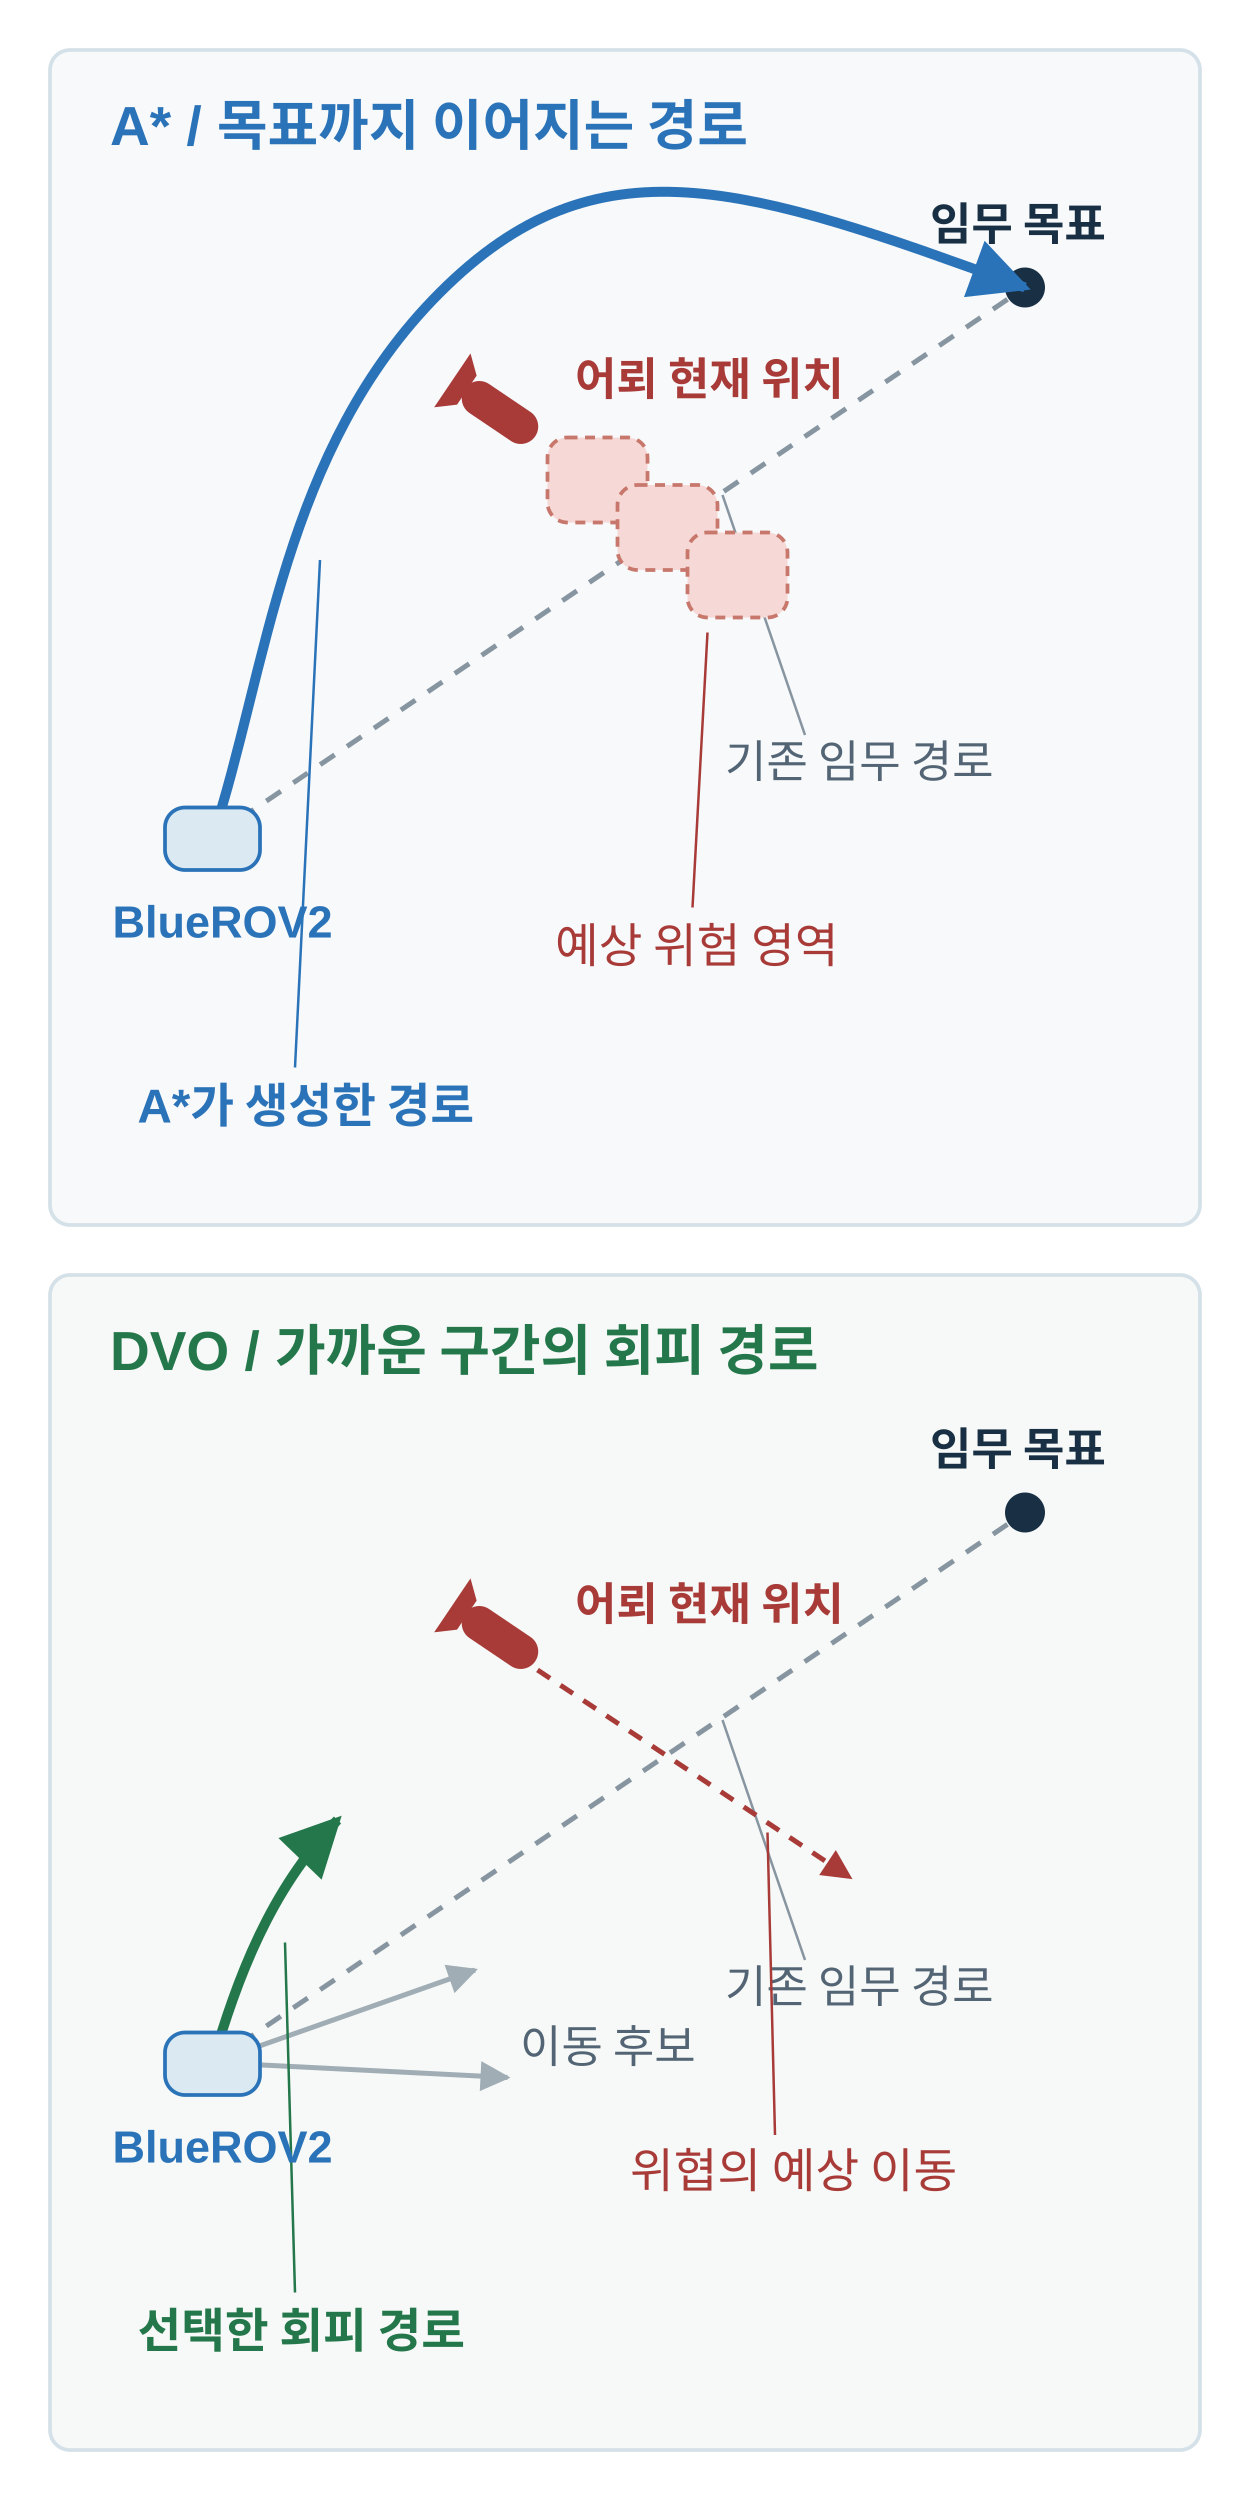
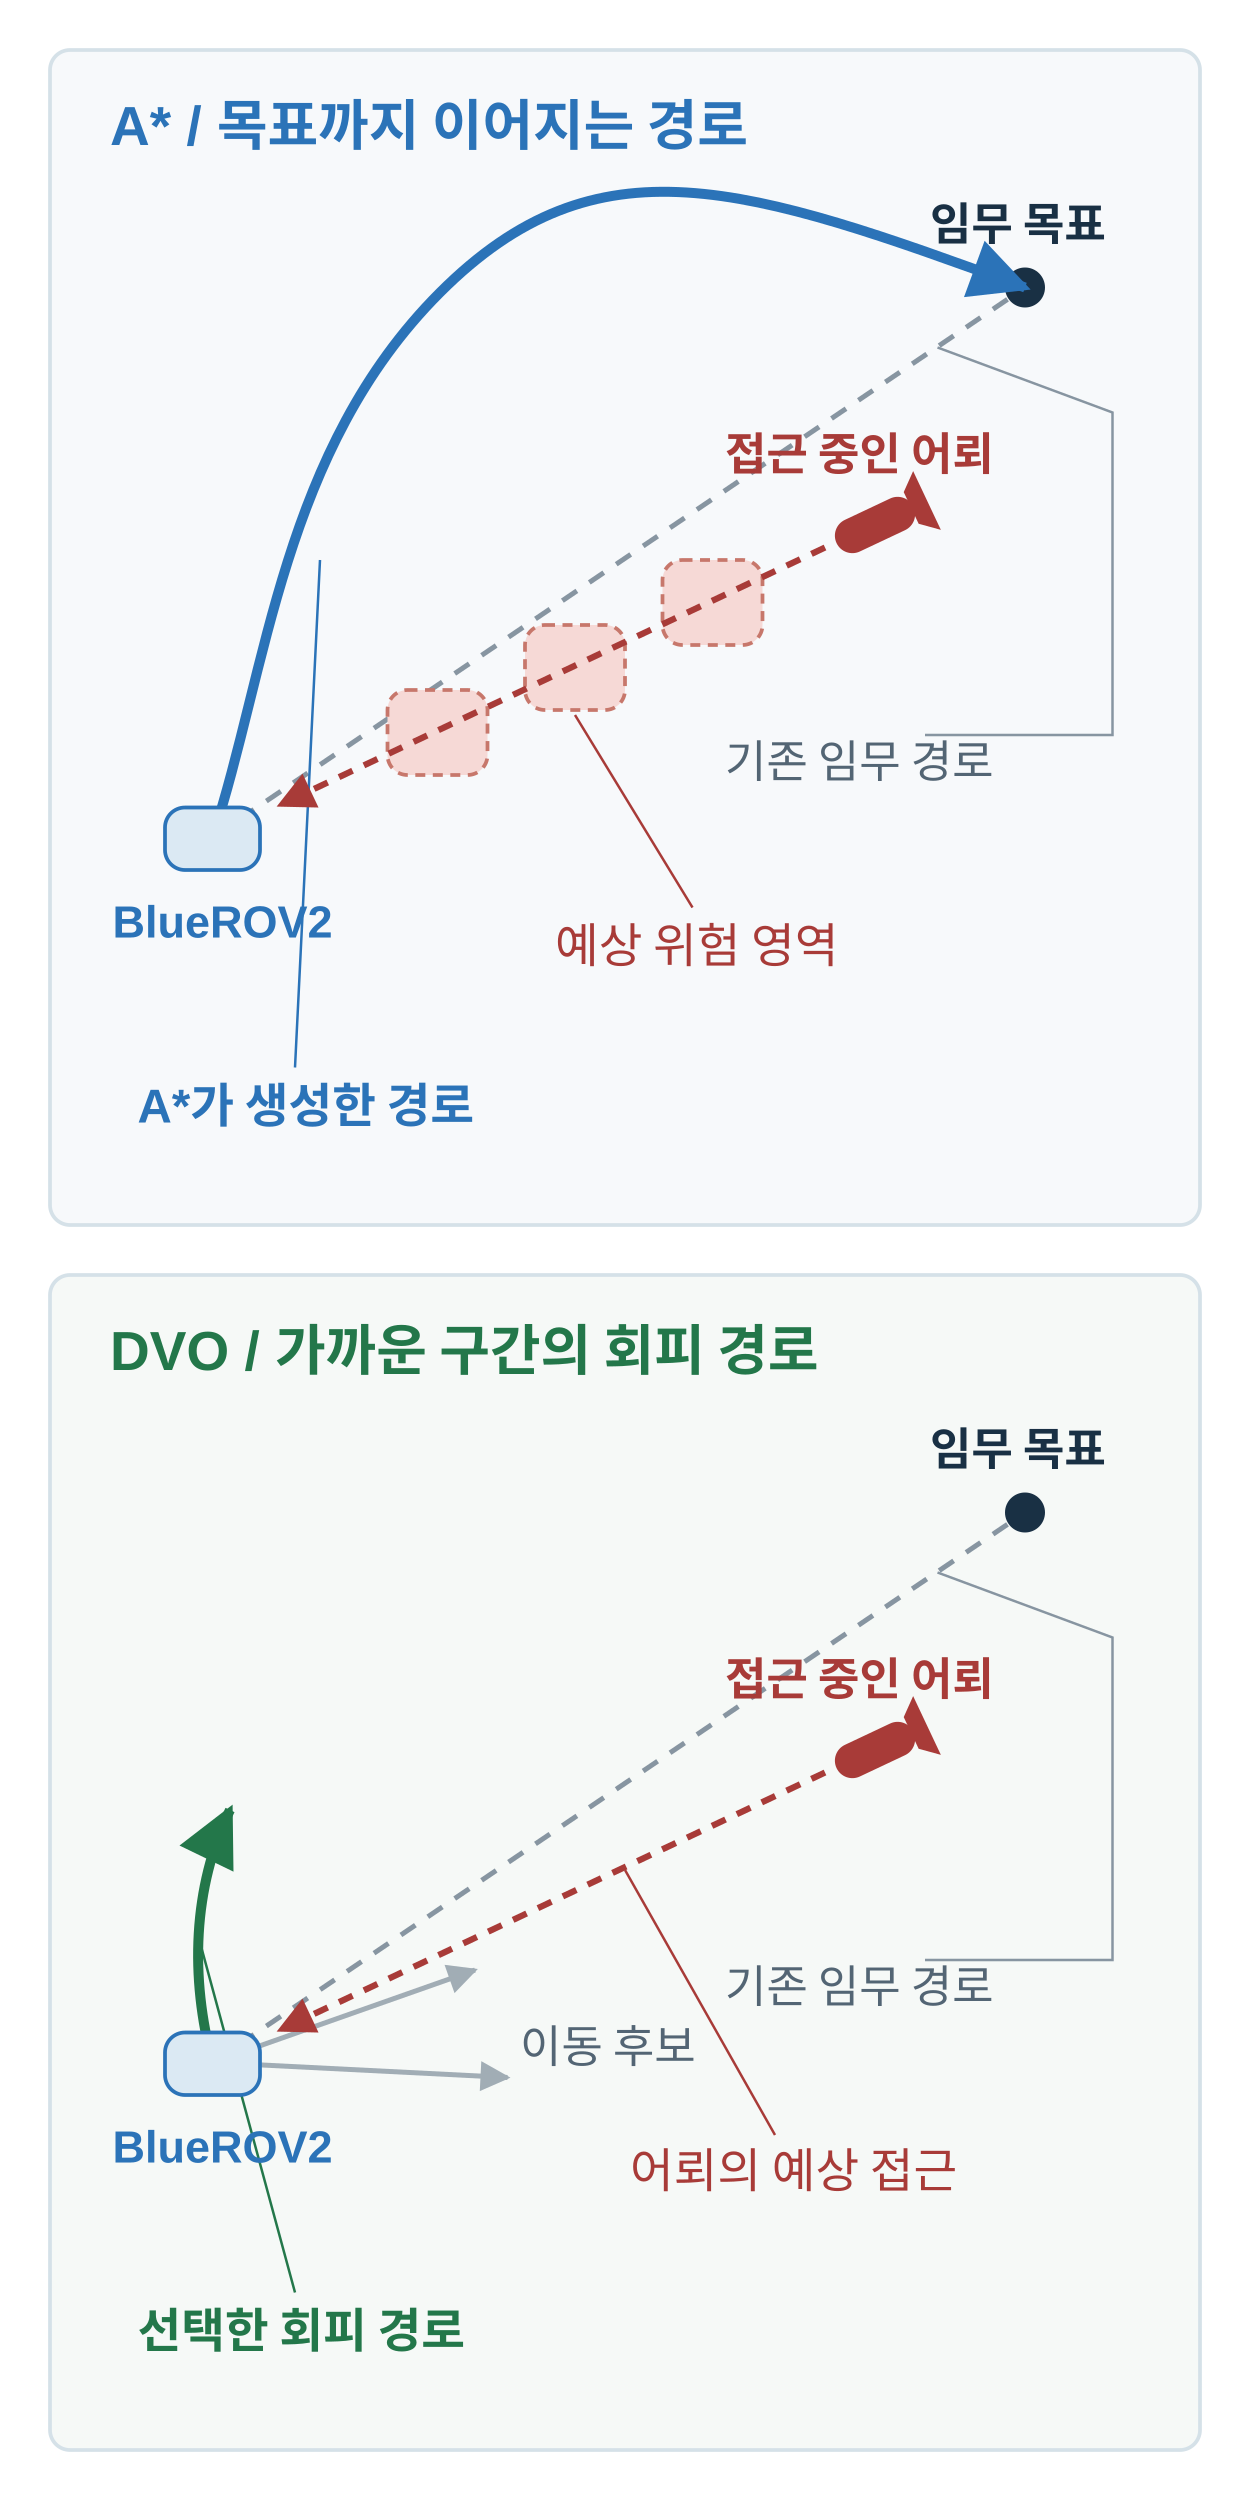
<svg xmlns="http://www.w3.org/2000/svg" viewBox="0 0 500 1000" role="img" aria-labelledby="title desc">
  <defs>
    <marker id="arrow" viewBox="0 0 10 10" refX="9" refY="5" markerWidth="6" markerHeight="6" orient="auto-start-reverse">
      <path d="M0 0L10 5L0 10" fill="context-stroke" />
    </marker>
  </defs>
  <rect width="500" height="1000" fill="white" />
  <g font-family="Pretendard, Noto Sans KR, Arial, sans-serif" fill="#193044">
    <g transform="translate(20 20)">
      <rect x="0" y="0" width="460" height="470" rx="8" fill="#f7f9fb" stroke="#d5e1e8" stroke-width="1.5" stroke-dasharray="" />
      <text x="24" y="38" font-size="22" fill="#2b73b8" font-weight="700" text-anchor="start">A* / 목표까지 이어지는 경로</text>
      <path d="M65 315L390 95" fill="none" stroke="#8795a1" stroke-width="2" stroke-dasharray="7 6" />
      <text x="270" y="291" font-size="18" fill="#536574" font-weight="400" text-anchor="start">기존 임무 경로</text>
-       <path d="M302 274L269 178" fill="none" stroke="#8795a1" stroke-width="1" stroke-dasharray="" />
+       <path d="M350 274H425V145L355 119" fill="none" stroke="#8795a1" stroke-width="1" stroke-dasharray="" />
      <circle cx="390" cy="95" r="8" fill="#193044" />
      <text x="352" y="76" font-size="18" fill="#193044" font-weight="700" text-anchor="start">임무 목표</text>
-       <rect x="199" y="155" width="40" height="34" rx="8" fill="#f6d9d6" stroke="#c7776b" stroke-width="1.5" stroke-dasharray="4 3" />
-       <rect x="227" y="174" width="40" height="34" rx="8" fill="#f6d9d6" stroke="#c7776b" stroke-width="1.5" stroke-dasharray="4 3" />
-       <rect x="255" y="193" width="40" height="34" rx="8" fill="#f6d9d6" stroke="#c7776b" stroke-width="1.5" stroke-dasharray="4 3" />
+       <rect x="245" y="204" width="40" height="34" rx="8" fill="#f6d9d6" stroke="#c7776b" stroke-width="1.5" stroke-dasharray="4 3" />
+       <rect x="190" y="230" width="40" height="34" rx="8" fill="#f6d9d6" stroke="#c7776b" stroke-width="1.5" stroke-dasharray="4 3" />
+       <rect x="135" y="256" width="40" height="34" rx="8" fill="#f6d9d6" stroke="#c7776b" stroke-width="1.5" stroke-dasharray="4 3" />
      <text x="202" y="365" font-size="19" fill="#a83b38" font-weight="400" text-anchor="start">예상 위험 영역</text>
-       <path d="M257 343L263 233" fill="none" stroke="#a83b38" stroke-width="1" stroke-dasharray="" />
+       <path d="M257 343L210 266" fill="none" stroke="#a83b38" stroke-width="1" stroke-dasharray="" />
      <path d="M65 315C87 248 93 160 156 97S278 54 390 95" fill="none" stroke="#2b73b8" stroke-width="4" stroke-dasharray="" marker-end="url(#arrow)" />
      <text x="35" y="429" font-size="19" fill="#2b73b8" font-weight="700" text-anchor="start">A*가 생성한 경로</text>
      <path d="M98 407L108 204" fill="none" stroke="#2b73b8" stroke-width="1" stroke-dasharray="" />
+       <path d="M310 199L92 302" fill="none" stroke="#a83b38" stroke-width="2.5" stroke-dasharray="6 5" marker-end="url(#arrow)" />
      <rect x="46" y="303" width="38" height="25" rx="8" fill="#dbe9f3" stroke="#2b73b8" stroke-width="1.5" stroke-dasharray="" />
      <text x="25" y="355" font-size="18" fill="#2b73b8" font-weight="700" text-anchor="start">BlueROV2</text>
-       <g transform="translate(180 145) rotate(34)">
+       <g transform="translate(330 190) rotate(154.75)">
        <rect x="-17" y="-7" width="34" height="14" rx="7" fill="#a83b38" />
        <path d="M-16 -7L-23 -13V13L-16 7" fill="#a83b38" />
      </g>
-       <text x="210" y="138" font-size="18" fill="#a83b38" font-weight="700" text-anchor="start">어뢰 현재 위치</text>
+       <text x="270" y="168" font-size="18" fill="#a83b38" font-weight="700" text-anchor="start">접근 중인 어뢰</text>
    </g>
    <g transform="translate(20 510)">
      <rect x="0" y="0" width="460" height="470" rx="8" fill="#f6f9f7" stroke="#d5e1e8" stroke-width="1.5" stroke-dasharray="" />
      <text x="24" y="38" font-size="22" fill="#23774a" font-weight="700" text-anchor="start">DVO / 가까운 구간의 회피 경로</text>
      <path d="M65 315L390 95" fill="none" stroke="#8795a1" stroke-width="2" stroke-dasharray="7 6" />
      <text x="270" y="291" font-size="18" fill="#536574" font-weight="400" text-anchor="start">기존 임무 경로</text>
-       <path d="M302 274L269 178" fill="none" stroke="#8795a1" stroke-width="1" stroke-dasharray="" />
+       <path d="M350 274H425V145L355 119" fill="none" stroke="#8795a1" stroke-width="1" stroke-dasharray="" />
      <circle cx="390" cy="95" r="8" fill="#193044" />
      <text x="352" y="76" font-size="18" fill="#193044" font-weight="700" text-anchor="start">임무 목표</text>
-       <path d="M195 158L320 241" fill="none" stroke="#a83b38" stroke-width="2" stroke-dasharray="6 5" marker-end="url(#arrow)" />
-       <text x="232" y="365" font-size="19" fill="#a83b38" font-weight="400" text-anchor="start">위협의 예상 이동</text>
-       <path d="M290 344L287 223" fill="none" stroke="#a83b38" stroke-width="1" stroke-dasharray="" />
+       <text x="232" y="365" font-size="19" fill="#a83b38" font-weight="400" text-anchor="start">어뢰의 예상 접근</text>
+       <path d="M290 344L230 238" fill="none" stroke="#a83b38" stroke-width="1" stroke-dasharray="" />
      <path d="M65 315L170 278" fill="none" stroke="#a1adb5" stroke-width="2" stroke-dasharray="" marker-end="url(#arrow)" />
      <path d="M65 315L183 321" fill="none" stroke="#a1adb5" stroke-width="2" stroke-dasharray="" marker-end="url(#arrow)" />
-       <path d="M65 315C75 281 88 246 115 218" fill="none" stroke="#23774a" stroke-width="4" stroke-dasharray="" marker-end="url(#arrow)" />
+       <path d="M65 315C56 281 57 245 72 214" fill="none" stroke="#23774a" stroke-width="4" stroke-dasharray="" marker-end="url(#arrow)" />
      <text x="188" y="315" font-size="18" fill="#536574" font-weight="400" text-anchor="start">이동 후보</text>
      <text x="35" y="429" font-size="19" fill="#23774a" font-weight="700" text-anchor="start">선택한 회피 경로</text>
-       <path d="M98 407L94 267" fill="none" stroke="#23774a" stroke-width="1" stroke-dasharray="" />
+       <path d="M98 407L60 267" fill="none" stroke="#23774a" stroke-width="1" stroke-dasharray="" />
+       <path d="M310 199L92 302" fill="none" stroke="#a83b38" stroke-width="2.5" stroke-dasharray="6 5" marker-end="url(#arrow)" />
      <rect x="46" y="303" width="38" height="25" rx="8" fill="#dbe9f3" stroke="#2b73b8" stroke-width="1.5" stroke-dasharray="" />
      <text x="25" y="355" font-size="18" fill="#2b73b8" font-weight="700" text-anchor="start">BlueROV2</text>
-       <g transform="translate(180 145) rotate(34)">
+       <g transform="translate(330 190) rotate(154.75)">
        <rect x="-17" y="-7" width="34" height="14" rx="7" fill="#a83b38" />
        <path d="M-16 -7L-23 -13V13L-16 7" fill="#a83b38" />
      </g>
-       <text x="210" y="138" font-size="18" fill="#a83b38" font-weight="700" text-anchor="start">어뢰 현재 위치</text>
+       <text x="270" y="168" font-size="18" fill="#a83b38" font-weight="700" text-anchor="start">접근 중인 어뢰</text>
    </g>
  </g>
</svg>
